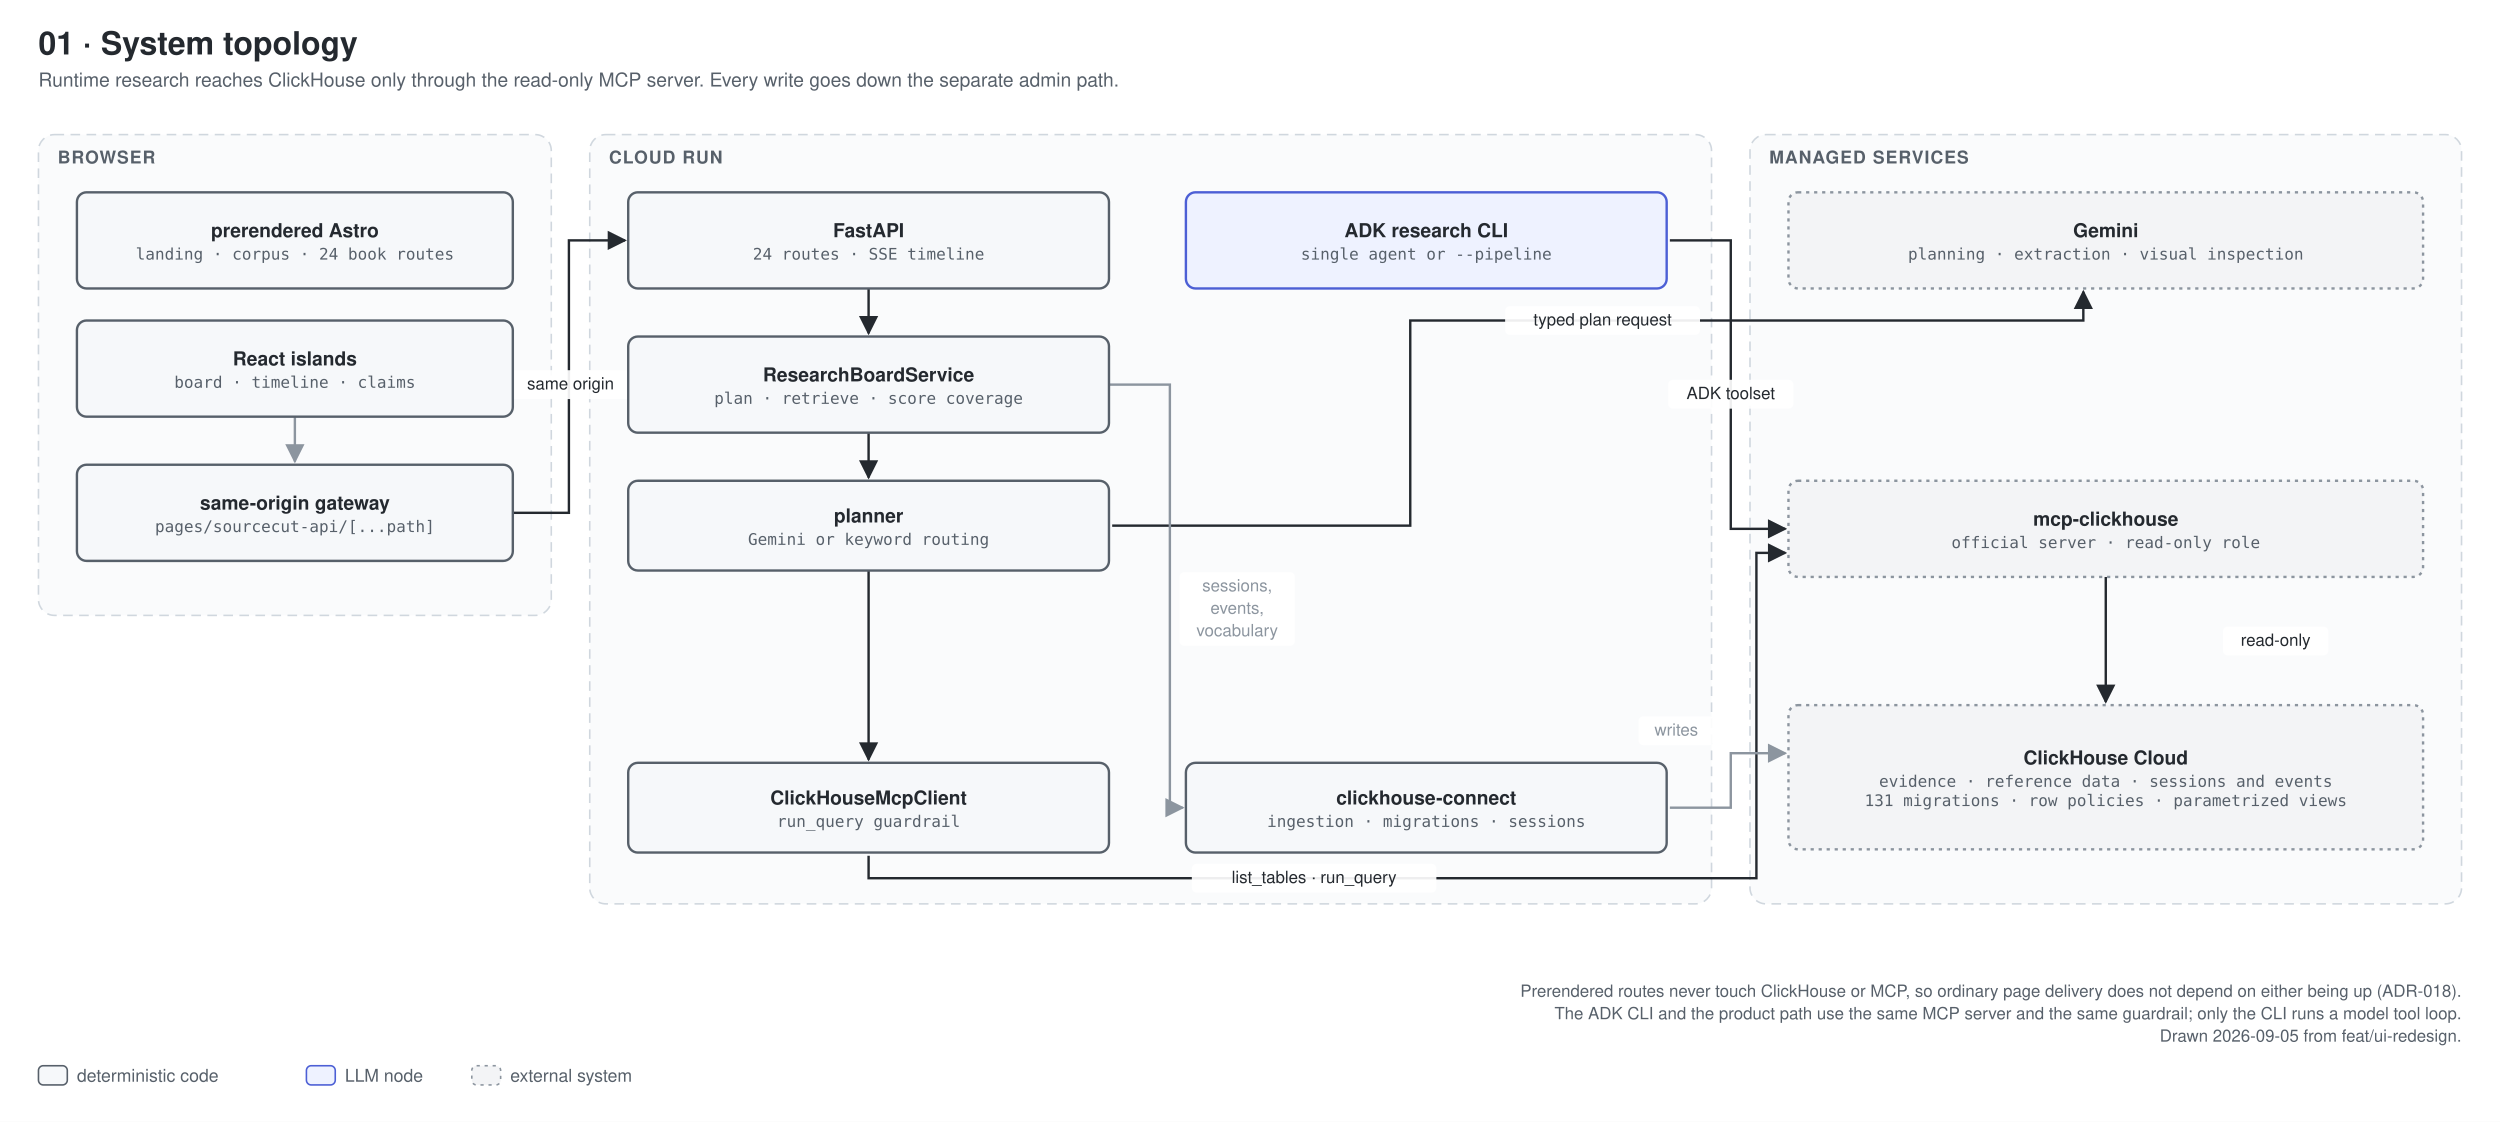
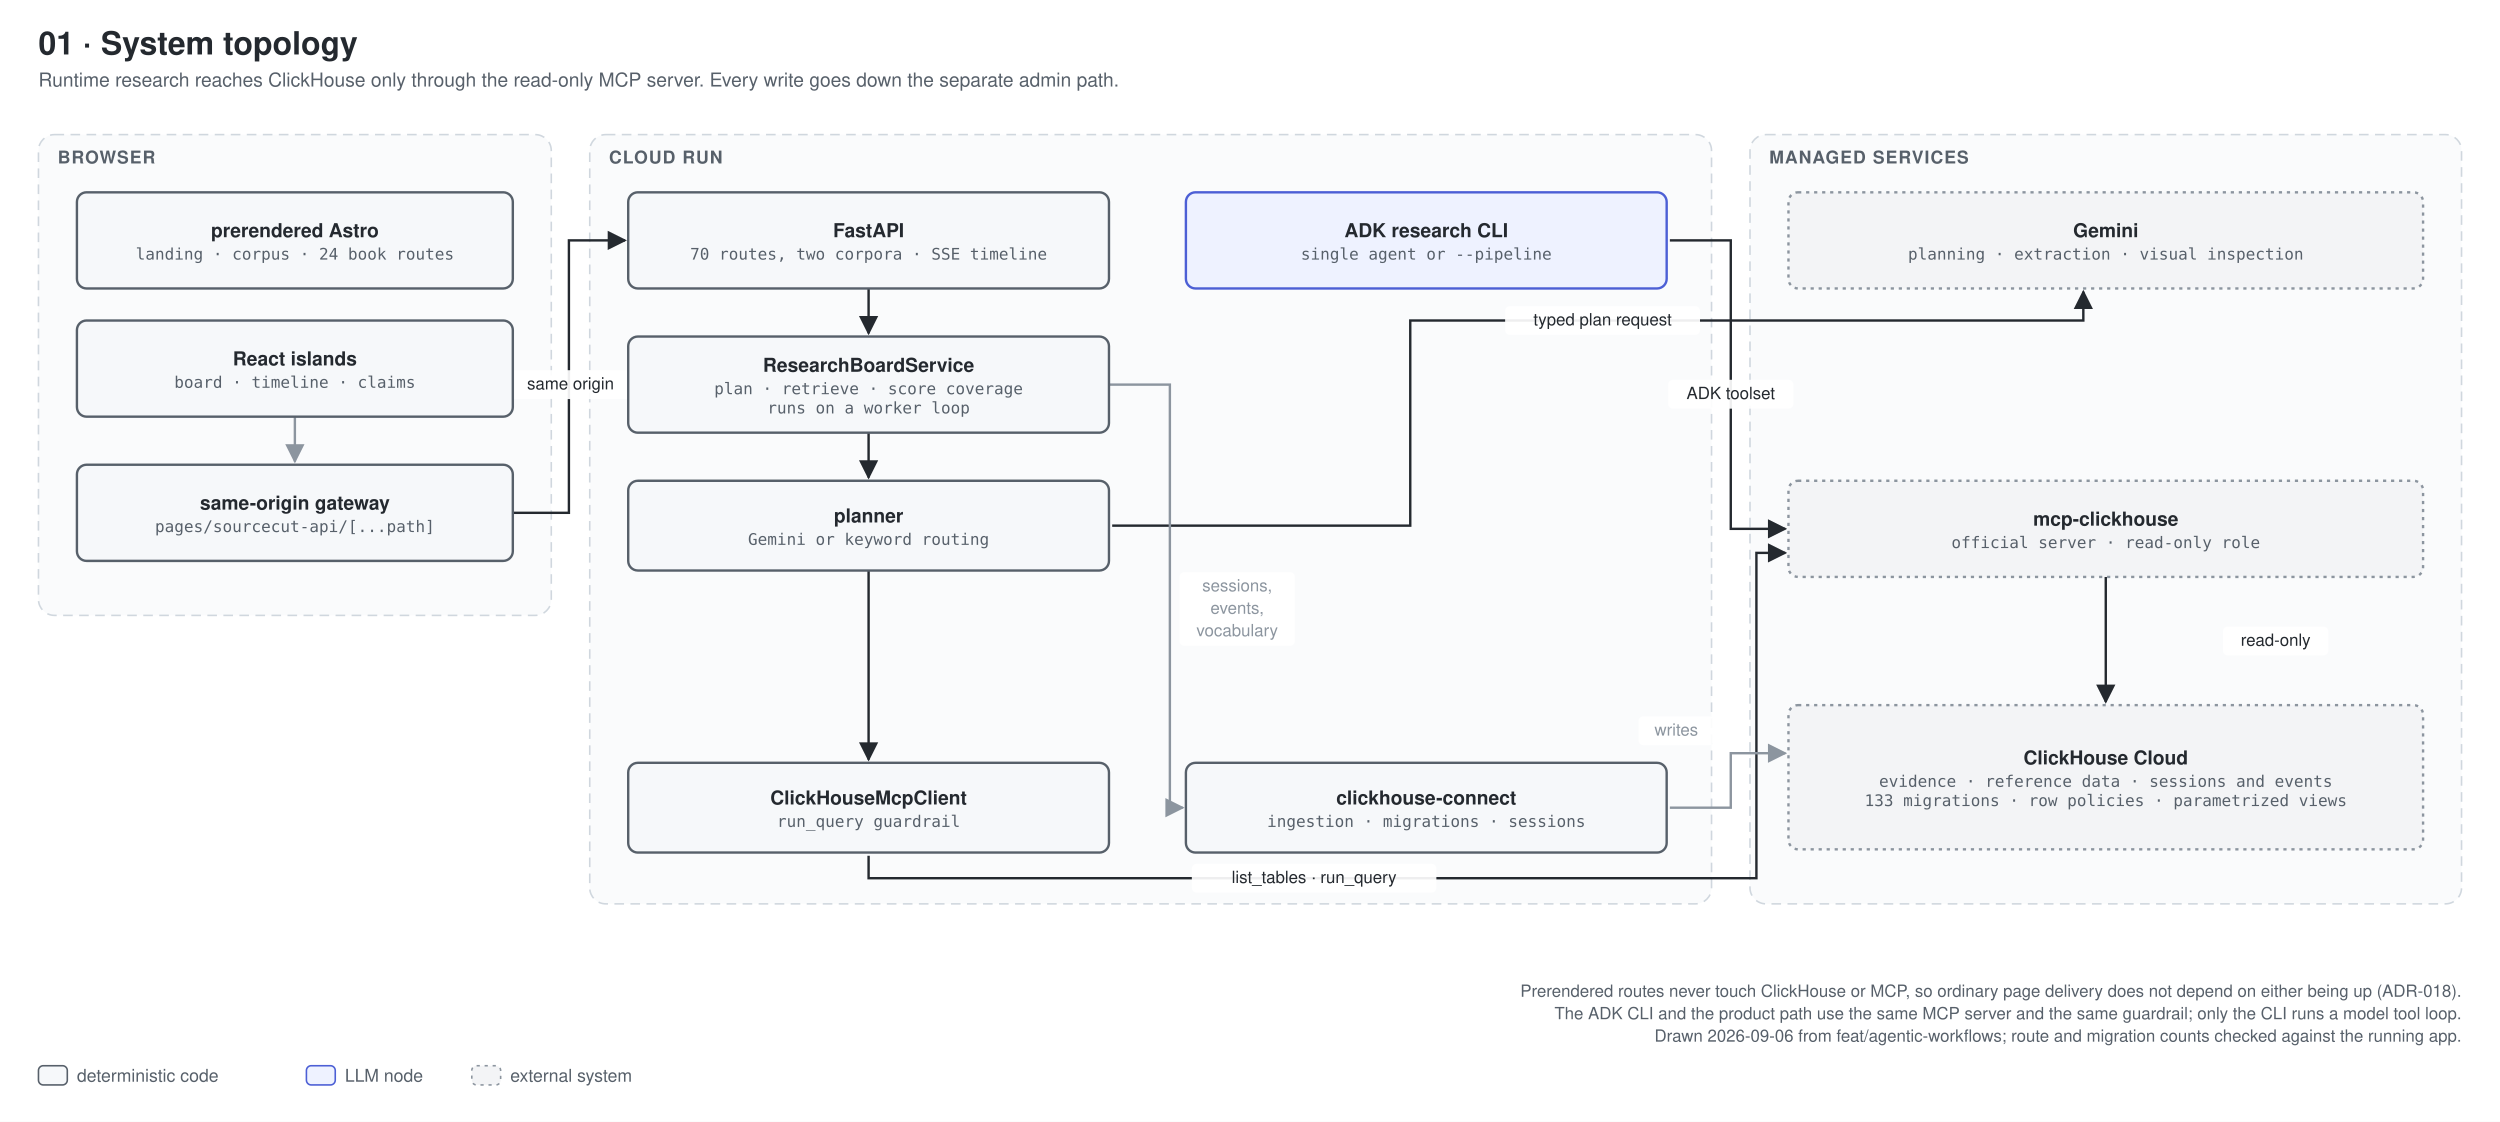
<svg xmlns="http://www.w3.org/2000/svg" viewBox="0 0 1560 700" width="1560" height="700" font-family="-apple-system, BlinkMacSystemFont, 'Segoe UI', Helvetica, Arial, sans-serif" font-size="12" role="img" aria-label="01 · System topology">
  <defs>
    <marker id="arrow" viewBox="0 0 10 10" refX="9" refY="5" markerWidth="8" markerHeight="8" orient="auto-start-reverse">
      <path d="M0,0 L10,5 L0,10 z" fill="#24292f" />
    </marker>
    <marker id="arrow-muted" viewBox="0 0 10 10" refX="9" refY="5" markerWidth="8" markerHeight="8" orient="auto-start-reverse">
      <path d="M0,0 L10,5 L0,10 z" fill="#8c959f" />
    </marker>
    <marker id="arrow-red" viewBox="0 0 10 10" refX="9" refY="5" markerWidth="8" markerHeight="8" orient="auto-start-reverse">
      <path d="M0,0 L10,5 L0,10 z" fill="#cf222e" />
    </marker>
  </defs>
  <rect width="1560" height="700" fill="#ffffff" />
  <text x="24" y="34" font-size="20" font-weight="600" fill="#24292f">01 · System topology</text>
  <text x="24" y="54" font-size="12" fill="#57606a">Runtime research reaches ClickHouse only through the read-only MCP server. Every write goes down the separate admin path.</text>
  <rect x="24" y="84" width="320" height="300" rx="10" fill="#fafbfc" stroke="#d0d7de" stroke-dasharray="6 4" />
  <text x="36" y="102" font-size="11" font-weight="600" fill="#57606a" letter-spacing="0.06em">BROWSER</text>
  <rect x="368" y="84" width="700" height="480" rx="10" fill="#fafbfc" stroke="#d0d7de" stroke-dasharray="6 4" />
  <text x="380" y="102" font-size="11" font-weight="600" fill="#57606a" letter-spacing="0.06em">CLOUD RUN</text>
  <rect x="1092" y="84" width="444" height="480" rx="10" fill="#fafbfc" stroke="#d0d7de" stroke-dasharray="6 4" />
  <text x="1104" y="102" font-size="11" font-weight="600" fill="#57606a" letter-spacing="0.06em">MANAGED SERVICES</text>
  <path d="M184,260 L184,288" fill="none" stroke="#8c959f" stroke-width="1.5" marker-end="url(#arrow-muted)" />
  <path d="M320,320 L355,320 L355,150 L390,150" fill="none" stroke="#24292f" stroke-width="1.5" marker-end="url(#arrow)" />
  <rect x="316.9" y="231" width="78.2" height="18" rx="3" fill="#ffffff" fill-opacity="0.92" />
  <text x="356" y="243" text-anchor="middle" font-size="10.5" fill="#24292f">same origin</text>
  <path d="M542,180 L542,208" fill="none" stroke="#24292f" stroke-width="1.5" marker-end="url(#arrow)" />
  <path d="M542,270 L542,298" fill="none" stroke="#24292f" stroke-width="1.5" marker-end="url(#arrow)" />
  <path d="M542,356 L542,474" fill="none" stroke="#24292f" stroke-width="1.5" marker-end="url(#arrow)" />
  <path d="M694,328 L880,328 L880,200 L1300,200 L1300,182" fill="none" stroke="#24292f" stroke-width="1.5" marker-end="url(#arrow)" />
  <rect x="939.2" y="191" width="121.6" height="18" rx="3" fill="#ffffff" fill-opacity="0.92" />
  <text x="1000" y="203" text-anchor="middle" font-size="10.5" fill="#24292f">typed plan request</text>
  <path d="M1042,150 L1080,150 L1080,330 L1114,330" fill="none" stroke="#24292f" stroke-width="1.5" marker-end="url(#arrow)" />
  <rect x="1040.9" y="237" width="78.2" height="18" rx="3" fill="#ffffff" fill-opacity="0.92" />
  <text x="1080" y="249" text-anchor="middle" font-size="10.5" fill="#24292f">ADK toolset</text>
  <path d="M542,534 L542,548 L1096,548 L1096,345 L1114,345" fill="none" stroke="#24292f" stroke-width="1.5" marker-end="url(#arrow)" />
  <rect x="743.7" y="539" width="152.6" height="18" rx="3" fill="#ffffff" fill-opacity="0.92" />
  <text x="820" y="551" text-anchor="middle" font-size="10.5" fill="#24292f">list_tables · run_query</text>
  <path d="M1314,360 L1314,438" fill="none" stroke="#24292f" stroke-width="1.5" marker-end="url(#arrow)" />
  <rect x="1387.1" y="391" width="65.8" height="18" rx="3" fill="#ffffff" fill-opacity="0.92" />
  <text x="1420" y="403" text-anchor="middle" font-size="10.5" fill="#24292f">read-only</text>
  <path d="M1042,504 L1080,504 L1080,470 L1114,470" fill="none" stroke="#8c959f" stroke-width="1.5" marker-end="url(#arrow-muted)" />
  <rect x="1022.4" y="447" width="47.2" height="18" rx="3" fill="#ffffff" fill-opacity="0.92" />
  <text x="1046" y="459" text-anchor="middle" font-size="10.5" fill="#8c959f">writes</text>
  <path d="M692,240 L730,240 L730,504 L738,504" fill="none" stroke="#8c959f" stroke-width="1.5" marker-end="url(#arrow-muted)" />
  <rect x="736" y="357" width="72" height="46" rx="3" fill="#ffffff" fill-opacity="0.92" />
  <text x="772" y="369" text-anchor="middle" font-size="10.5" fill="#8c959f">sessions,</text>
  <text x="772" y="383" text-anchor="middle" font-size="10.5" fill="#8c959f">events,</text>
  <text x="772" y="397" text-anchor="middle" font-size="10.5" fill="#8c959f">vocabulary</text>
  <rect x="48" y="120" width="272" height="60" rx="6" fill="#f6f8fa" stroke="#57606a" stroke-width="1.5" />
  <text x="184" y="148.0" text-anchor="middle" font-size="12.0" font-weight="600" fill="#24292f">prerendered Astro</text>
  <text x="184" y="162.0" text-anchor="middle" font-size="10.0" fill="#57606a" font-family="ui-monospace, SFMono-Regular, Menlo, monospace">landing · corpus · 24 book routes</text>
  <rect x="48" y="200" width="272" height="60" rx="6" fill="#f6f8fa" stroke="#57606a" stroke-width="1.5" />
  <text x="184" y="228.0" text-anchor="middle" font-size="12.0" font-weight="600" fill="#24292f">React islands</text>
  <text x="184" y="242.0" text-anchor="middle" font-size="10.0" fill="#57606a" font-family="ui-monospace, SFMono-Regular, Menlo, monospace">board · timeline · claims</text>
  <rect x="48" y="290" width="272" height="60" rx="6" fill="#f6f8fa" stroke="#57606a" stroke-width="1.5" />
  <text x="184" y="318.0" text-anchor="middle" font-size="12.0" font-weight="600" fill="#24292f">same-origin gateway</text>
  <text x="184" y="332.0" text-anchor="middle" font-size="10.0" fill="#57606a" font-family="ui-monospace, SFMono-Regular, Menlo, monospace">pages/sourcecut-api/[...path]</text>
  <rect x="392" y="120" width="300" height="60" rx="6" fill="#f6f8fa" stroke="#57606a" stroke-width="1.5" />
  <text x="542" y="148.0" text-anchor="middle" font-size="12.0" font-weight="600" fill="#24292f">FastAPI</text>
-   <text x="542" y="162.0" text-anchor="middle" font-size="10.0" fill="#57606a" font-family="ui-monospace, SFMono-Regular, Menlo, monospace">24 routes · SSE timeline</text>
+   <text x="542" y="162.0" text-anchor="middle" font-size="10.0" fill="#57606a" font-family="ui-monospace, SFMono-Regular, Menlo, monospace">70 routes, two corpora · SSE timeline</text>
  <rect x="392" y="210" width="300" height="60" rx="6" fill="#f6f8fa" stroke="#57606a" stroke-width="1.5" />
-   <text x="542" y="238.0" text-anchor="middle" font-size="12.0" font-weight="600" fill="#24292f">ResearchBoardService</text>
-   <text x="542" y="252.0" text-anchor="middle" font-size="10.0" fill="#57606a" font-family="ui-monospace, SFMono-Regular, Menlo, monospace">plan · retrieve · score coverage</text>
+   <text x="542" y="232.0" text-anchor="middle" font-size="12.0" font-weight="600" fill="#24292f">ResearchBoardService</text>
+   <text x="542" y="246.0" text-anchor="middle" font-size="10.0" fill="#57606a" font-family="ui-monospace, SFMono-Regular, Menlo, monospace">plan · retrieve · score coverage</text>
+   <text x="542" y="258.0" text-anchor="middle" font-size="10.0" fill="#57606a" font-family="ui-monospace, SFMono-Regular, Menlo, monospace">runs on a worker loop</text>
  <rect x="392" y="300" width="300" height="56" rx="6" fill="#f6f8fa" stroke="#57606a" stroke-width="1.5" />
  <text x="542" y="326.0" text-anchor="middle" font-size="12.0" font-weight="600" fill="#24292f">planner</text>
  <text x="542" y="340.0" text-anchor="middle" font-size="10.0" fill="#57606a" font-family="ui-monospace, SFMono-Regular, Menlo, monospace">Gemini or keyword routing</text>
  <rect x="392" y="476" width="300" height="56" rx="6" fill="#f6f8fa" stroke="#57606a" stroke-width="1.5" />
  <text x="542" y="502.0" text-anchor="middle" font-size="12.0" font-weight="600" fill="#24292f">ClickHouseMcpClient</text>
  <text x="542" y="516.0" text-anchor="middle" font-size="10.0" fill="#57606a" font-family="ui-monospace, SFMono-Regular, Menlo, monospace">run_query guardrail</text>
  <rect x="740" y="120" width="300" height="60" rx="6" fill="#eef2ff" stroke="#4c5fd5" stroke-width="1.5" />
  <text x="890" y="148.0" text-anchor="middle" font-size="12.0" font-weight="600" fill="#24292f">ADK research CLI</text>
  <text x="890" y="162.0" text-anchor="middle" font-size="10.0" fill="#57606a" font-family="ui-monospace, SFMono-Regular, Menlo, monospace">single agent or --pipeline</text>
  <rect x="740" y="476" width="300" height="56" rx="6" fill="#f6f8fa" stroke="#57606a" stroke-width="1.5" />
  <text x="890" y="502.0" text-anchor="middle" font-size="12.0" font-weight="600" fill="#24292f">clickhouse-connect</text>
  <text x="890" y="516.0" text-anchor="middle" font-size="10.0" fill="#57606a" font-family="ui-monospace, SFMono-Regular, Menlo, monospace">ingestion · migrations · sessions</text>
  <rect x="1116" y="120" width="396" height="60" rx="6" fill="#f3f4f6" stroke="#8c959f" stroke-width="1.5" stroke-dasharray="2 3" />
  <text x="1314" y="148.0" text-anchor="middle" font-size="12.0" font-weight="600" fill="#24292f">Gemini</text>
  <text x="1314" y="162.0" text-anchor="middle" font-size="10.0" fill="#57606a" font-family="ui-monospace, SFMono-Regular, Menlo, monospace">planning · extraction · visual inspection</text>
  <rect x="1116" y="300" width="396" height="60" rx="6" fill="#f3f4f6" stroke="#8c959f" stroke-width="1.5" stroke-dasharray="2 3" />
  <text x="1314" y="328.0" text-anchor="middle" font-size="12.0" font-weight="600" fill="#24292f">mcp-clickhouse</text>
  <text x="1314" y="342.0" text-anchor="middle" font-size="10.0" fill="#57606a" font-family="ui-monospace, SFMono-Regular, Menlo, monospace">official server · read-only role</text>
  <rect x="1116" y="440" width="396" height="90" rx="6" fill="#f3f4f6" stroke="#8c959f" stroke-width="1.5" stroke-dasharray="2 3" />
  <text x="1314" y="477.0" text-anchor="middle" font-size="12.0" font-weight="600" fill="#24292f">ClickHouse Cloud</text>
  <text x="1314" y="491.0" text-anchor="middle" font-size="10.0" fill="#57606a" font-family="ui-monospace, SFMono-Regular, Menlo, monospace">evidence · reference data · sessions and events</text>
-   <text x="1314" y="503.0" text-anchor="middle" font-size="10.0" fill="#57606a" font-family="ui-monospace, SFMono-Regular, Menlo, monospace">131 migrations · row policies · parametrized views</text>
+   <text x="1314" y="503.0" text-anchor="middle" font-size="10.0" fill="#57606a" font-family="ui-monospace, SFMono-Regular, Menlo, monospace">133 migrations · row policies · parametrized views</text>
  <rect x="24" y="665" width="18" height="12" rx="3" fill="#f6f8fa" stroke="#57606a" />
  <text x="48" y="675" font-size="11" fill="#57606a">deterministic code</text>
  <rect x="191.2" y="665" width="18" height="12" rx="3" fill="#eef2ff" stroke="#4c5fd5" />
  <text x="215.2" y="675" font-size="11" fill="#57606a">LLM node</text>
  <rect x="294.4" y="665" width="18" height="12" rx="3" fill="#f3f4f6" stroke="#8c959f" stroke-dasharray="2 3" />
  <text x="318.4" y="675" font-size="11" fill="#57606a">external system</text>
  <text x="1536" y="622" text-anchor="end" font-size="10.5" fill="#57606a">Prerendered routes never touch ClickHouse or MCP, so ordinary page delivery does not depend on either being up (ADR-018).</text>
  <text x="1536" y="636" text-anchor="end" font-size="10.5" fill="#57606a">The ADK CLI and the product path use the same MCP server and the same guardrail; only the CLI runs a model tool loop.</text>
-   <text x="1536" y="650" text-anchor="end" font-size="10.5" fill="#57606a">Drawn 2026-09-05 from feat/ui-redesign.</text>
+   <text x="1536" y="650" text-anchor="end" font-size="10.5" fill="#57606a">Drawn 2026-09-06 from feat/agentic-workflows; route and migration counts checked against the running app.</text>
</svg>
